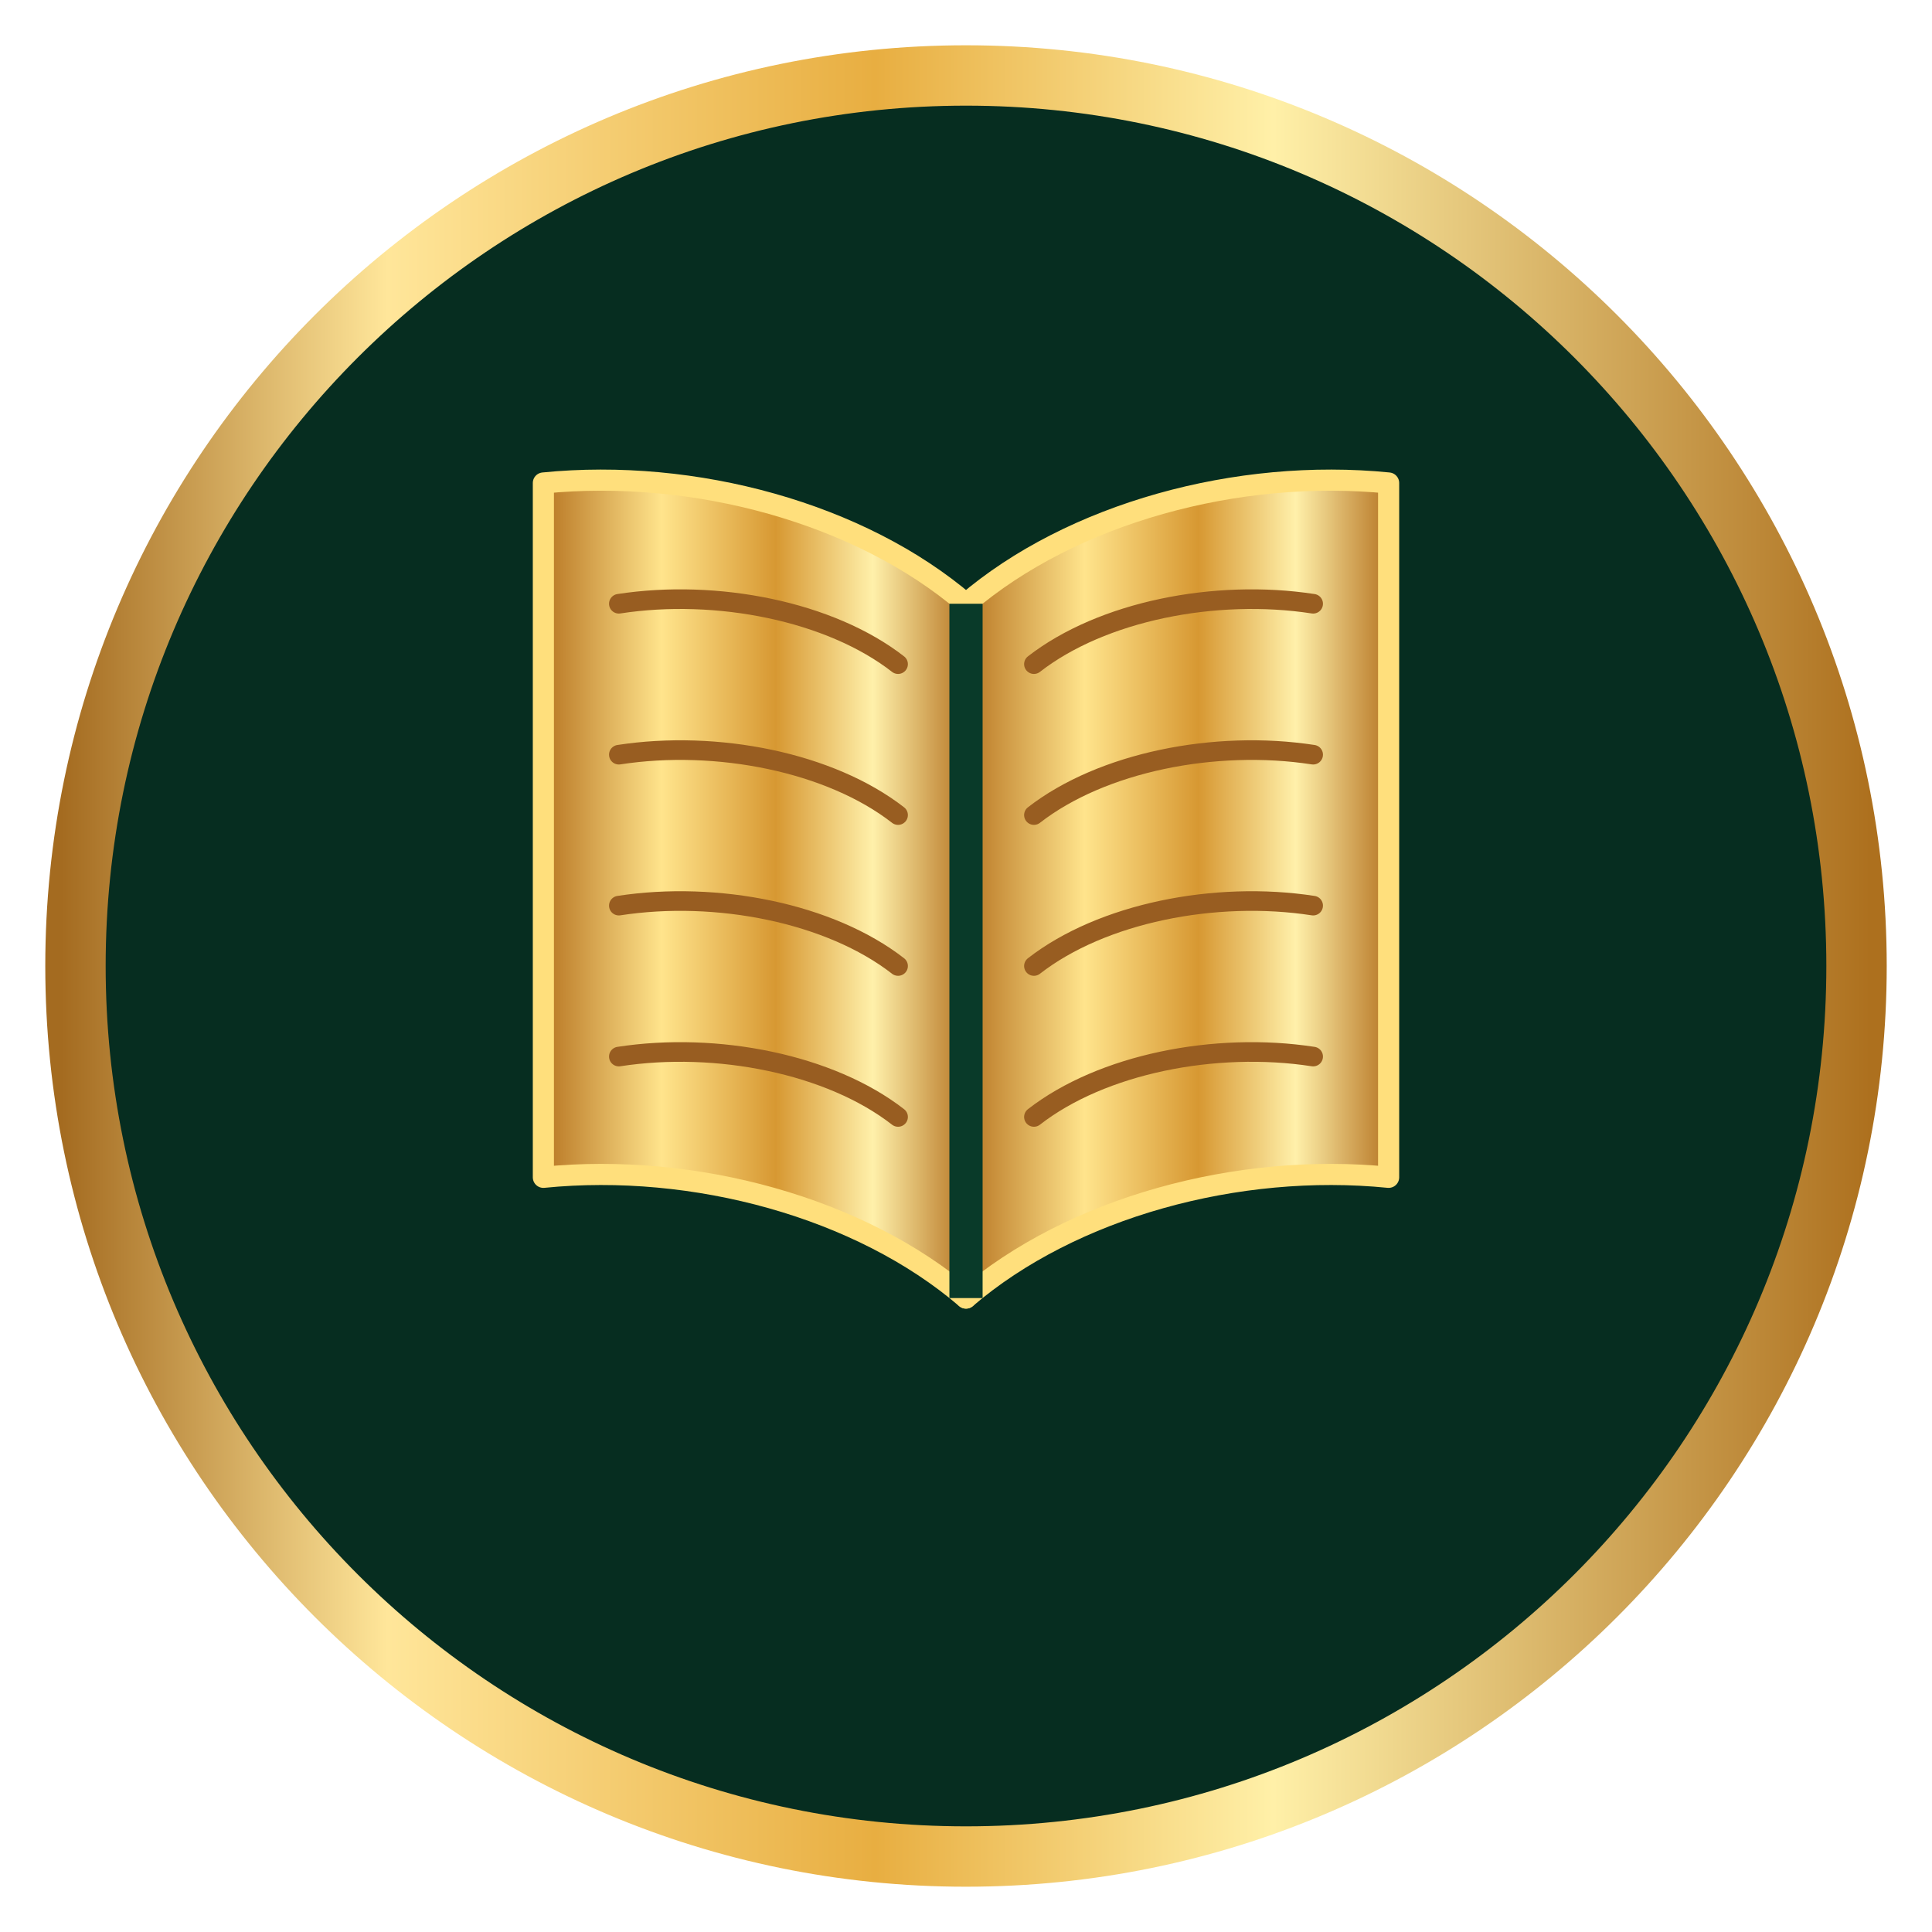
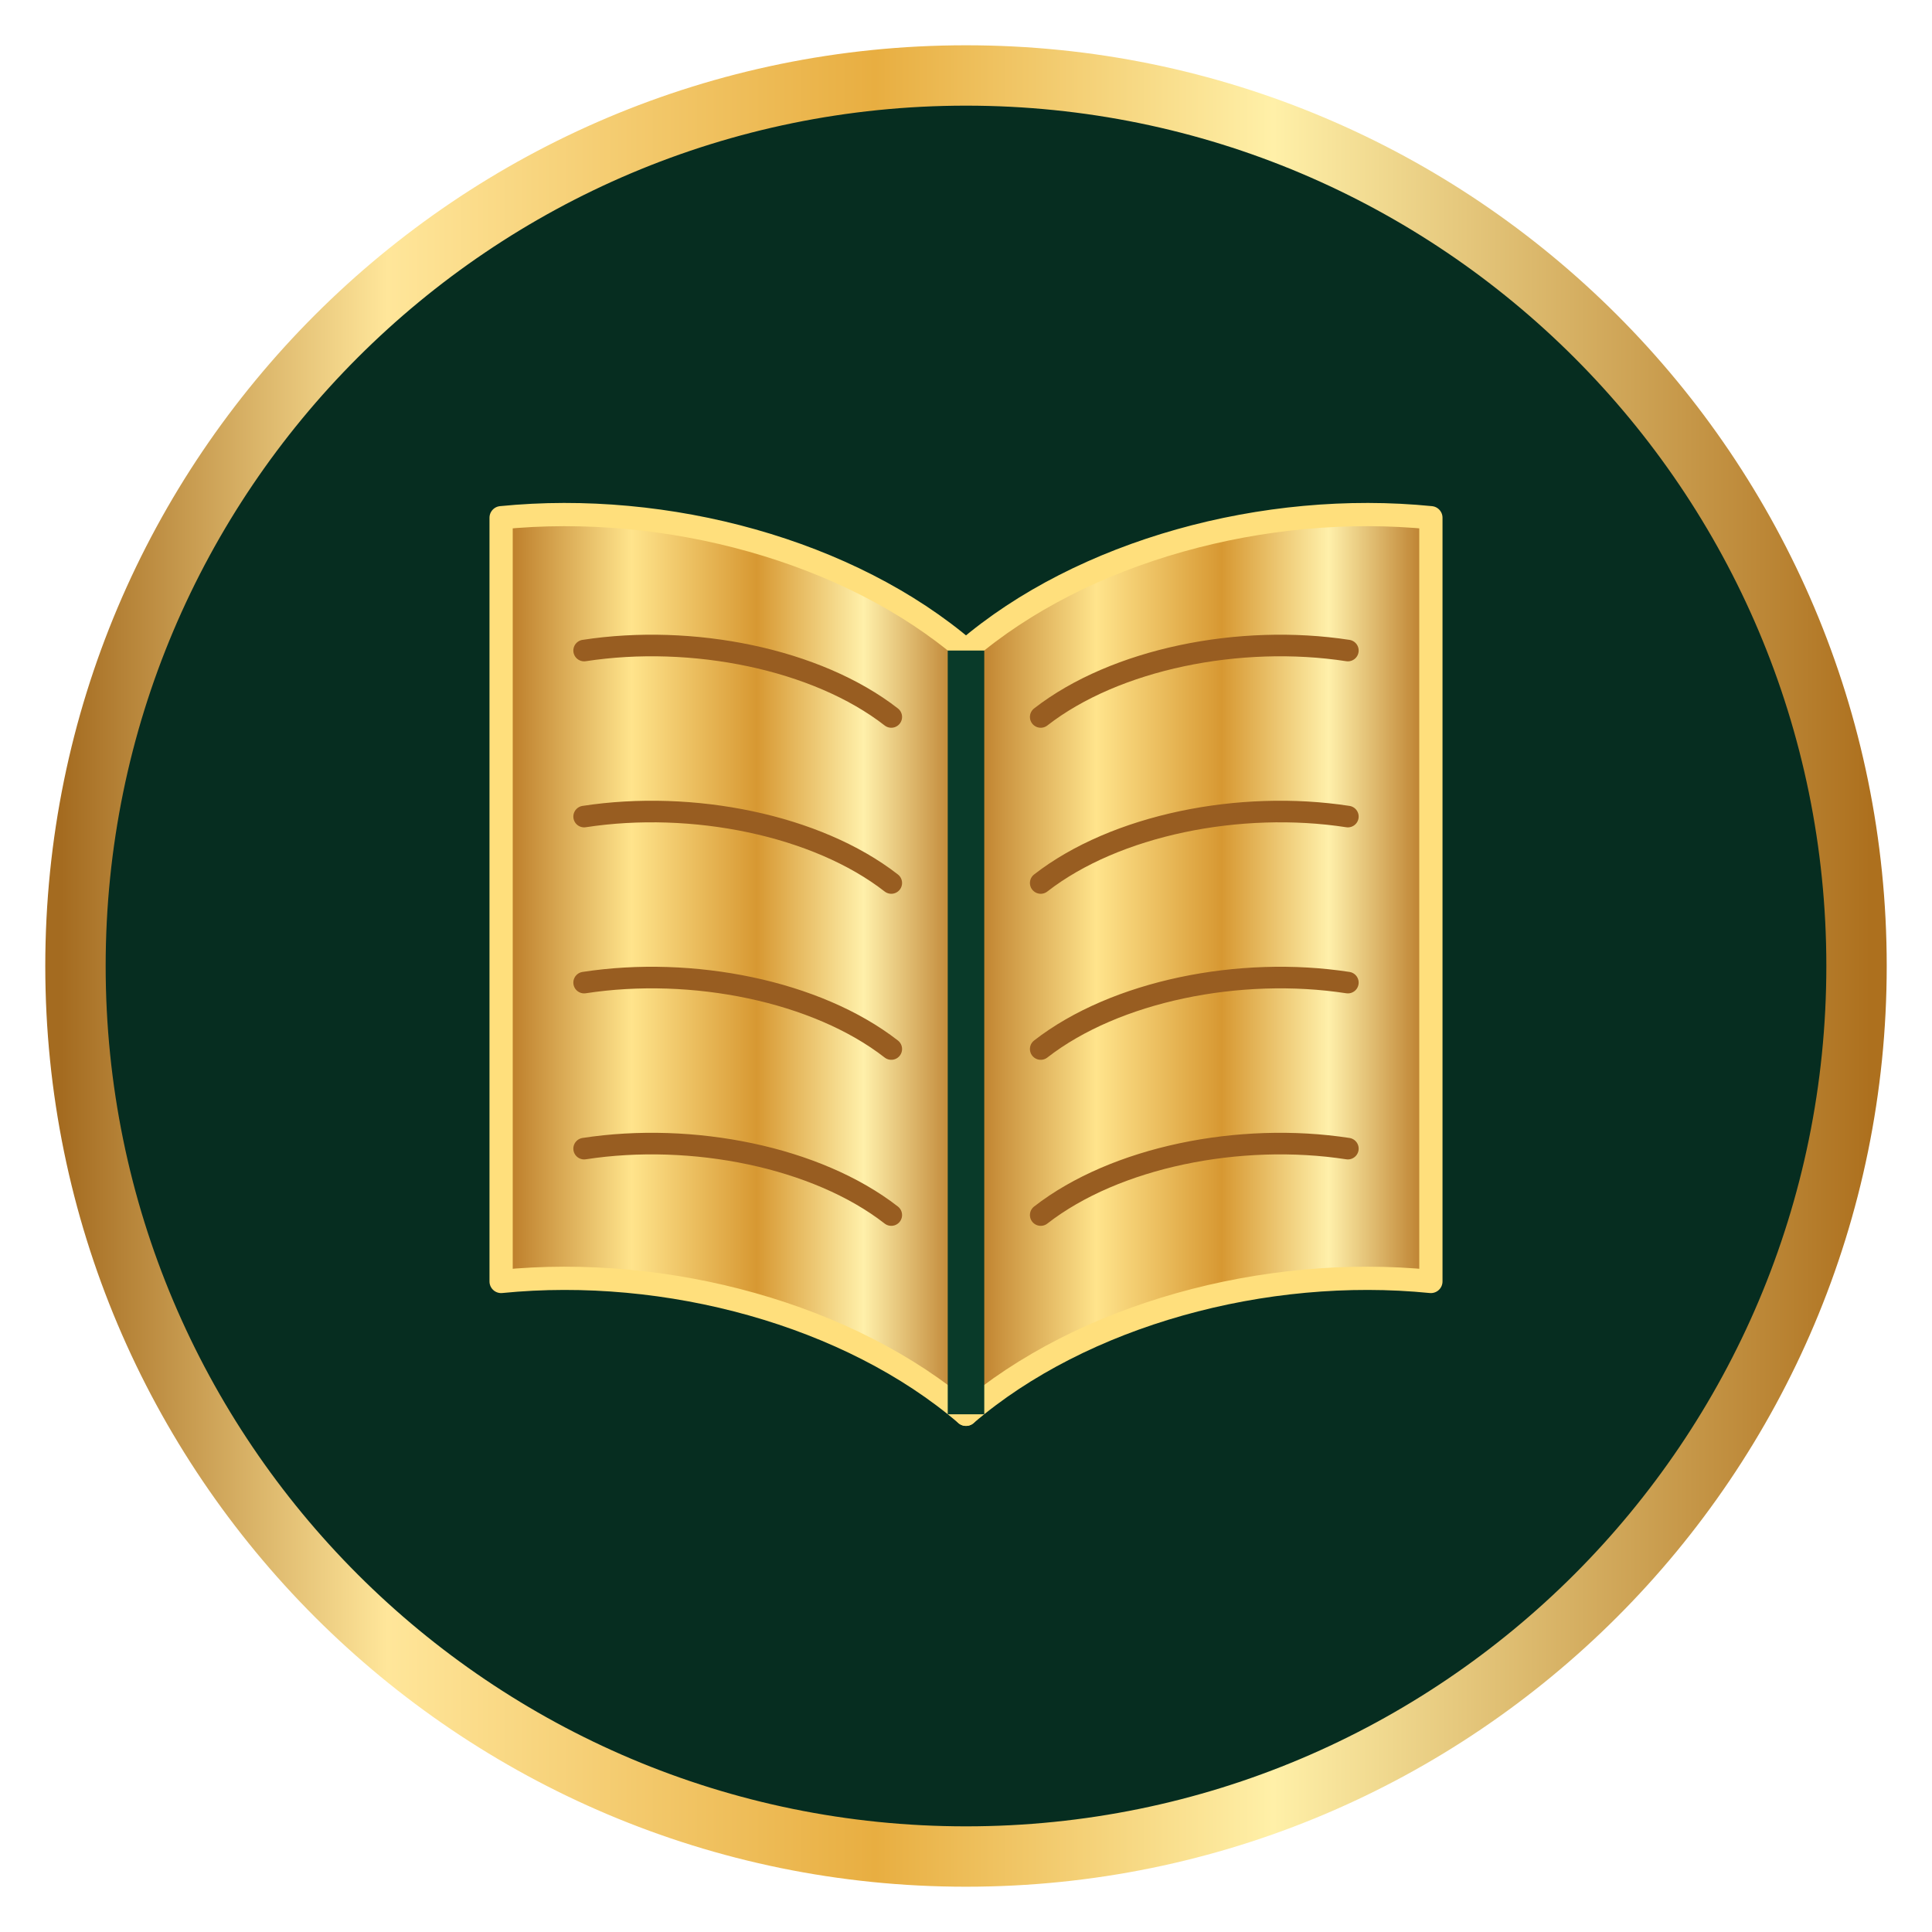
<svg xmlns="http://www.w3.org/2000/svg" viewBox="0 0 128 128" role="img" aria-label="Qalam gold library emblem">
  <defs>
    <linearGradient id="libgold" x1="0" x2="1" y1="0" y2="0">
      <stop stop-color="#a46b20" />
      <stop offset=".18" stop-color="#ffe69a" />
      <stop offset=".45" stop-color="#e8ae41" />
      <stop offset=".67" stop-color="#fff0a8" />
      <stop offset="1" stop-color="#ad701e" />
    </linearGradient>
    <linearGradient id="libpage" x1="0" x2="1" y1="0" y2="0">
      <stop stop-color="#b87623" />
      <stop offset=".28" stop-color="#ffe48c" />
      <stop offset=".55" stop-color="#d79832" />
      <stop offset=".78" stop-color="#fff0aa" />
      <stop offset="1" stop-color="#b77725" />
    </linearGradient>
  </defs>
  <circle cx="64" cy="64" r="59" fill="#062d20" stroke="url(#libgold)" stroke-width="4" />
-   <path d="M64 40c-7-6-18-9-28-8v46c10-1 21 2 28 8V40Z" fill="url(#libpage)" stroke="#ffdf7c" stroke-width="1.4" stroke-linejoin="round" />
-   <path d="M64 40c7-6 18-9 28-8v46c-10-1-21 2-28 8V40Z" fill="url(#libpage)" stroke="#ffdf7c" stroke-width="1.4" stroke-linejoin="round" />
-   <path d="M64 40v46" fill="none" stroke="#093a29" stroke-width="2.2" />
-   <path d="M41 40c6.5-1 14 .5 18.5 4M41 50c6.5-1 14 .5 18.5 4M41 60c6.5-1 14 .5 18.5 4M41 70c6.5-1 14 .5 18.5 4" fill="none" stroke="#985d21" stroke-width="1.3" stroke-linecap="round" />
-   <path d="M87 40c-6.5-1-14 .5-18.5 4M87 50c-6.5-1-14 .5-18.5 4M87 60c-6.5-1-14 .5-18.5 4M87 70c-6.5-1-14 .5-18.5 4" fill="none" stroke="#985d21" stroke-width="1.3" stroke-linecap="round" />
+   <g id="libbook" transform="translate(64 64) scale(1.1) translate(-64 -59)">
+     <path d="M64 40c-7-6-18-9-28-8v46c10-1 21 2 28 8V40Z" fill="url(#libpage)" stroke="#ffdf7c" stroke-width="1.4" stroke-linejoin="round" />
+     <path d="M64 40c7-6 18-9 28-8v46c-10-1-21 2-28 8V40Z" fill="url(#libpage)" stroke="#ffdf7c" stroke-width="1.4" stroke-linejoin="round" />
+     <path d="M64 40v46" fill="none" stroke="#093a29" stroke-width="2.2" />
+     <path d="M41 40c6.5-1 14 .5 18.5 4M41 50c6.5-1 14 .5 18.5 4M41 60c6.5-1 14 .5 18.5 4M41 70c6.5-1 14 .5 18.5 4" fill="none" stroke="#985d21" stroke-width="1.3" stroke-linecap="round" />
+     <path d="M87 40c-6.5-1-14 .5-18.5 4M87 50c-6.5-1-14 .5-18.5 4M87 60c-6.5-1-14 .5-18.5 4M87 70c-6.5-1-14 .5-18.5 4" fill="none" stroke="#985d21" stroke-width="1.3" stroke-linecap="round" />
+   </g>
</svg>
